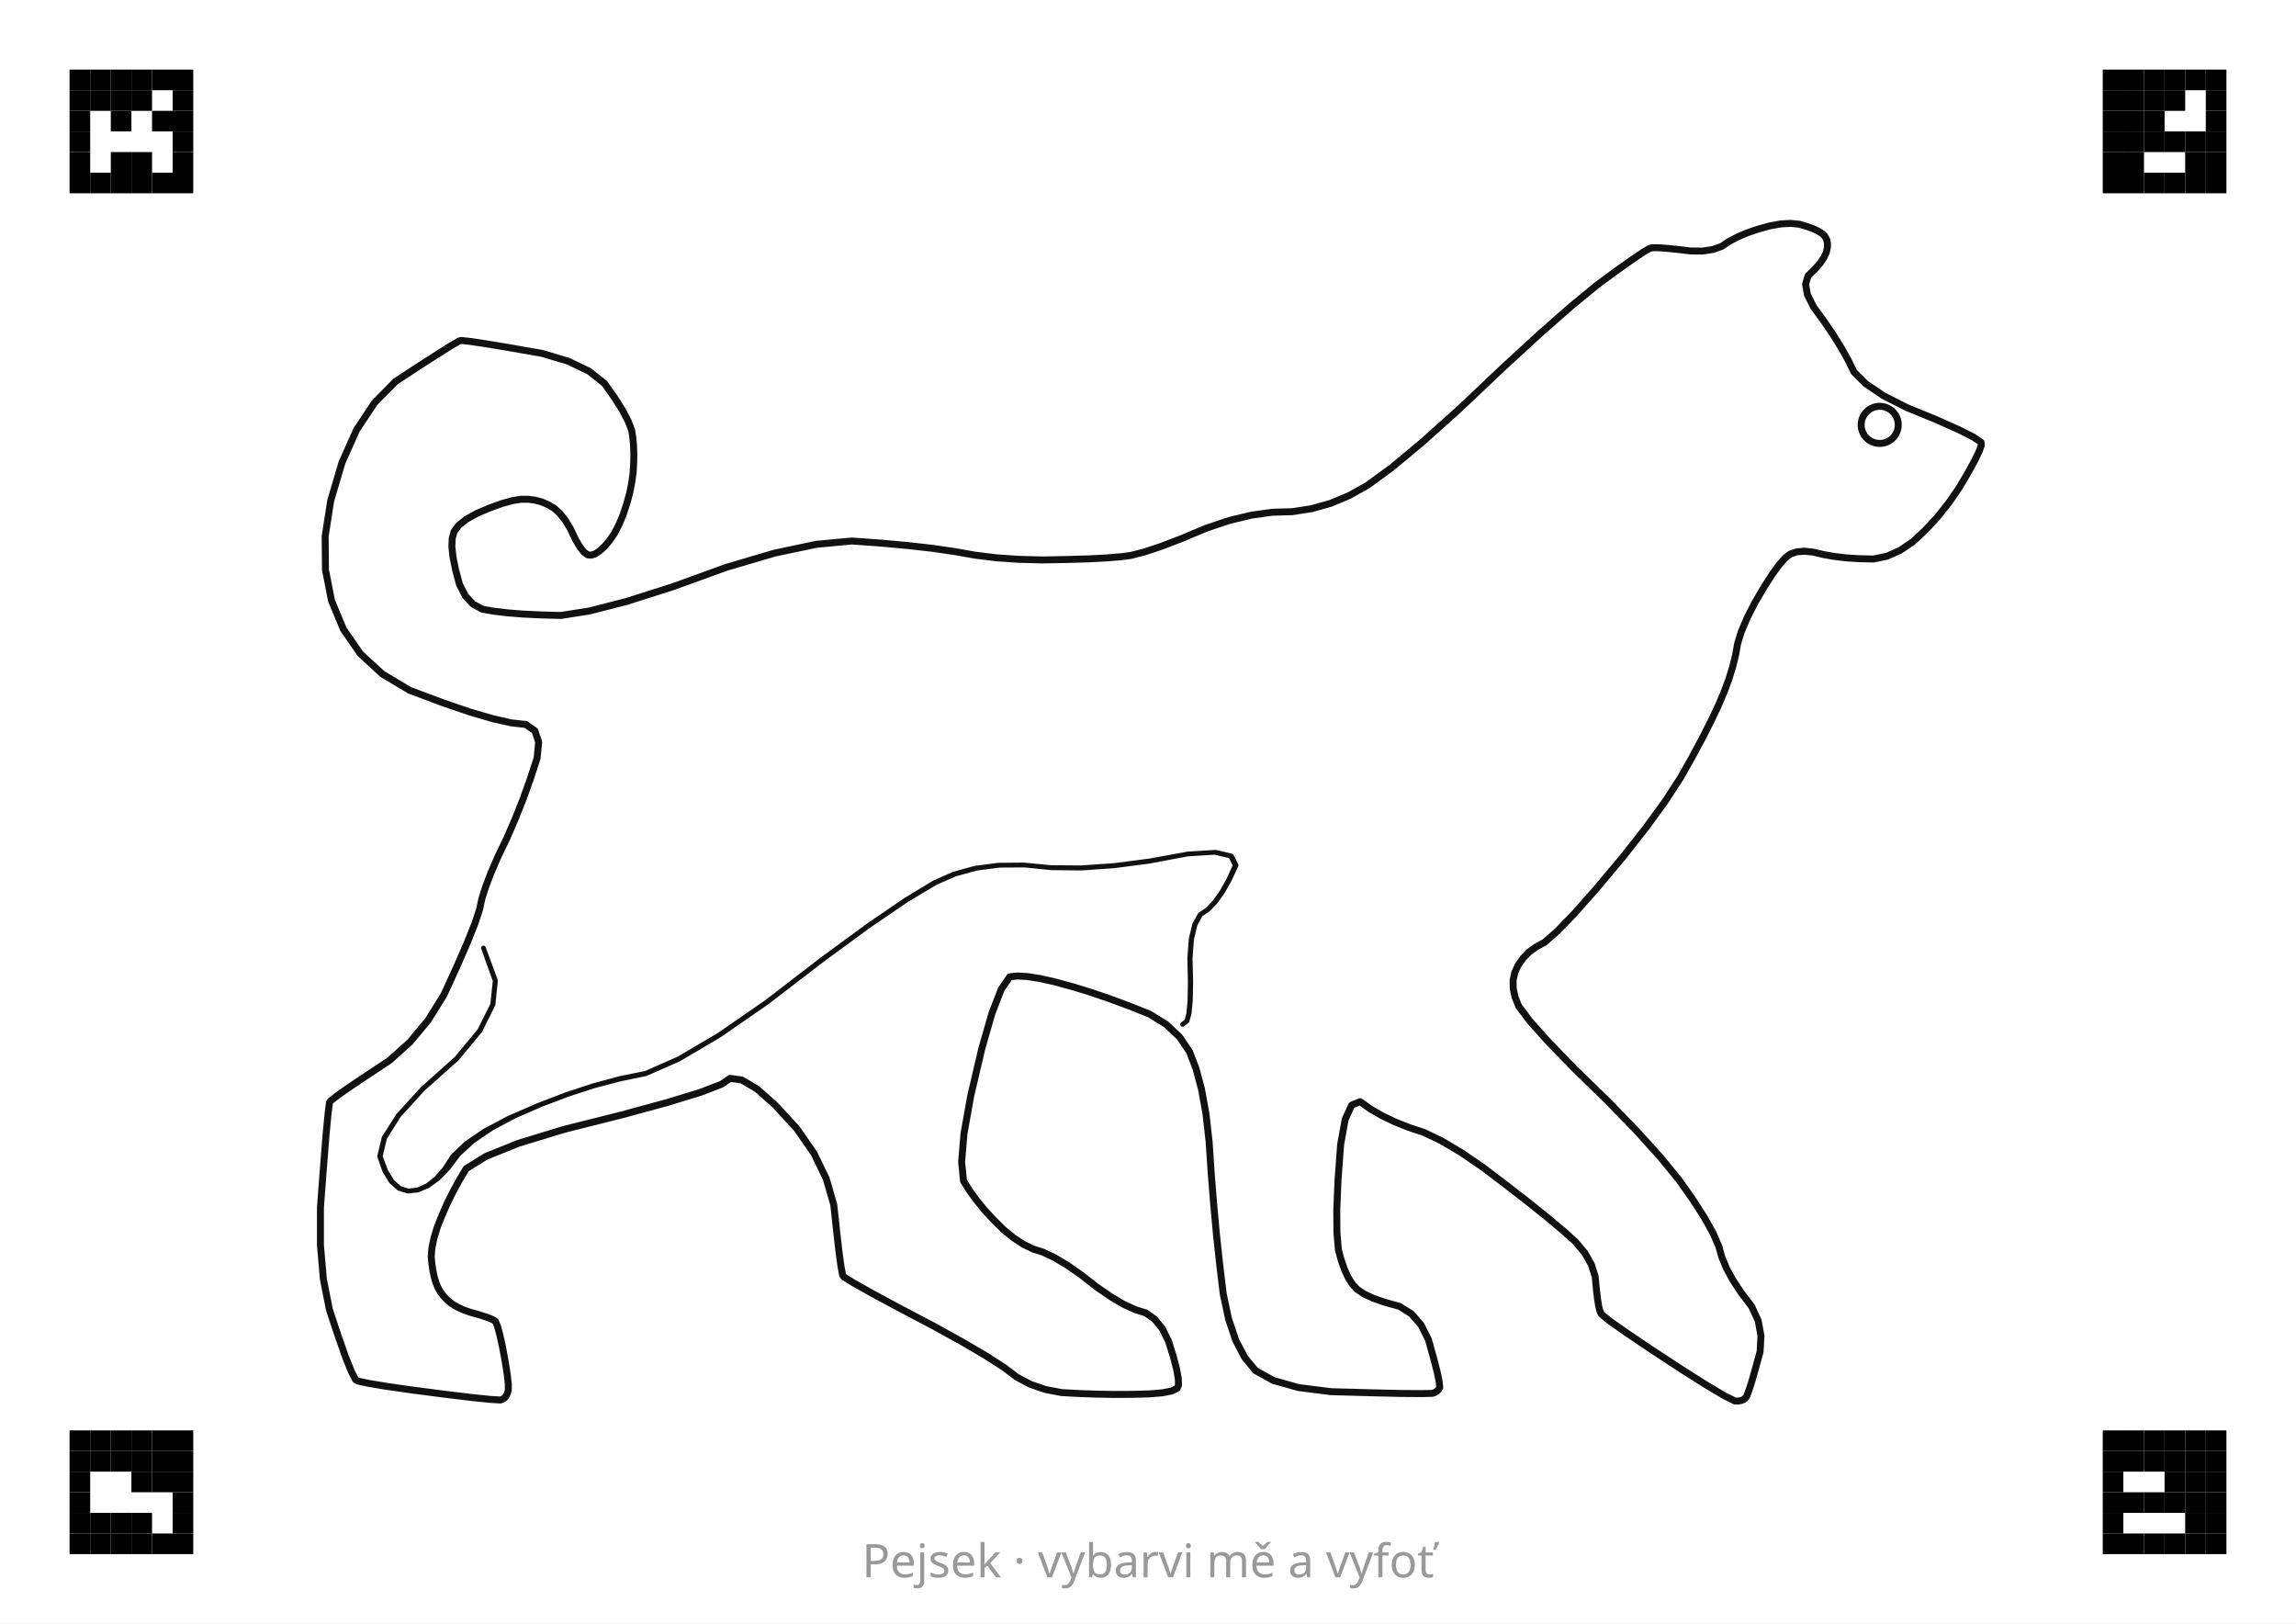
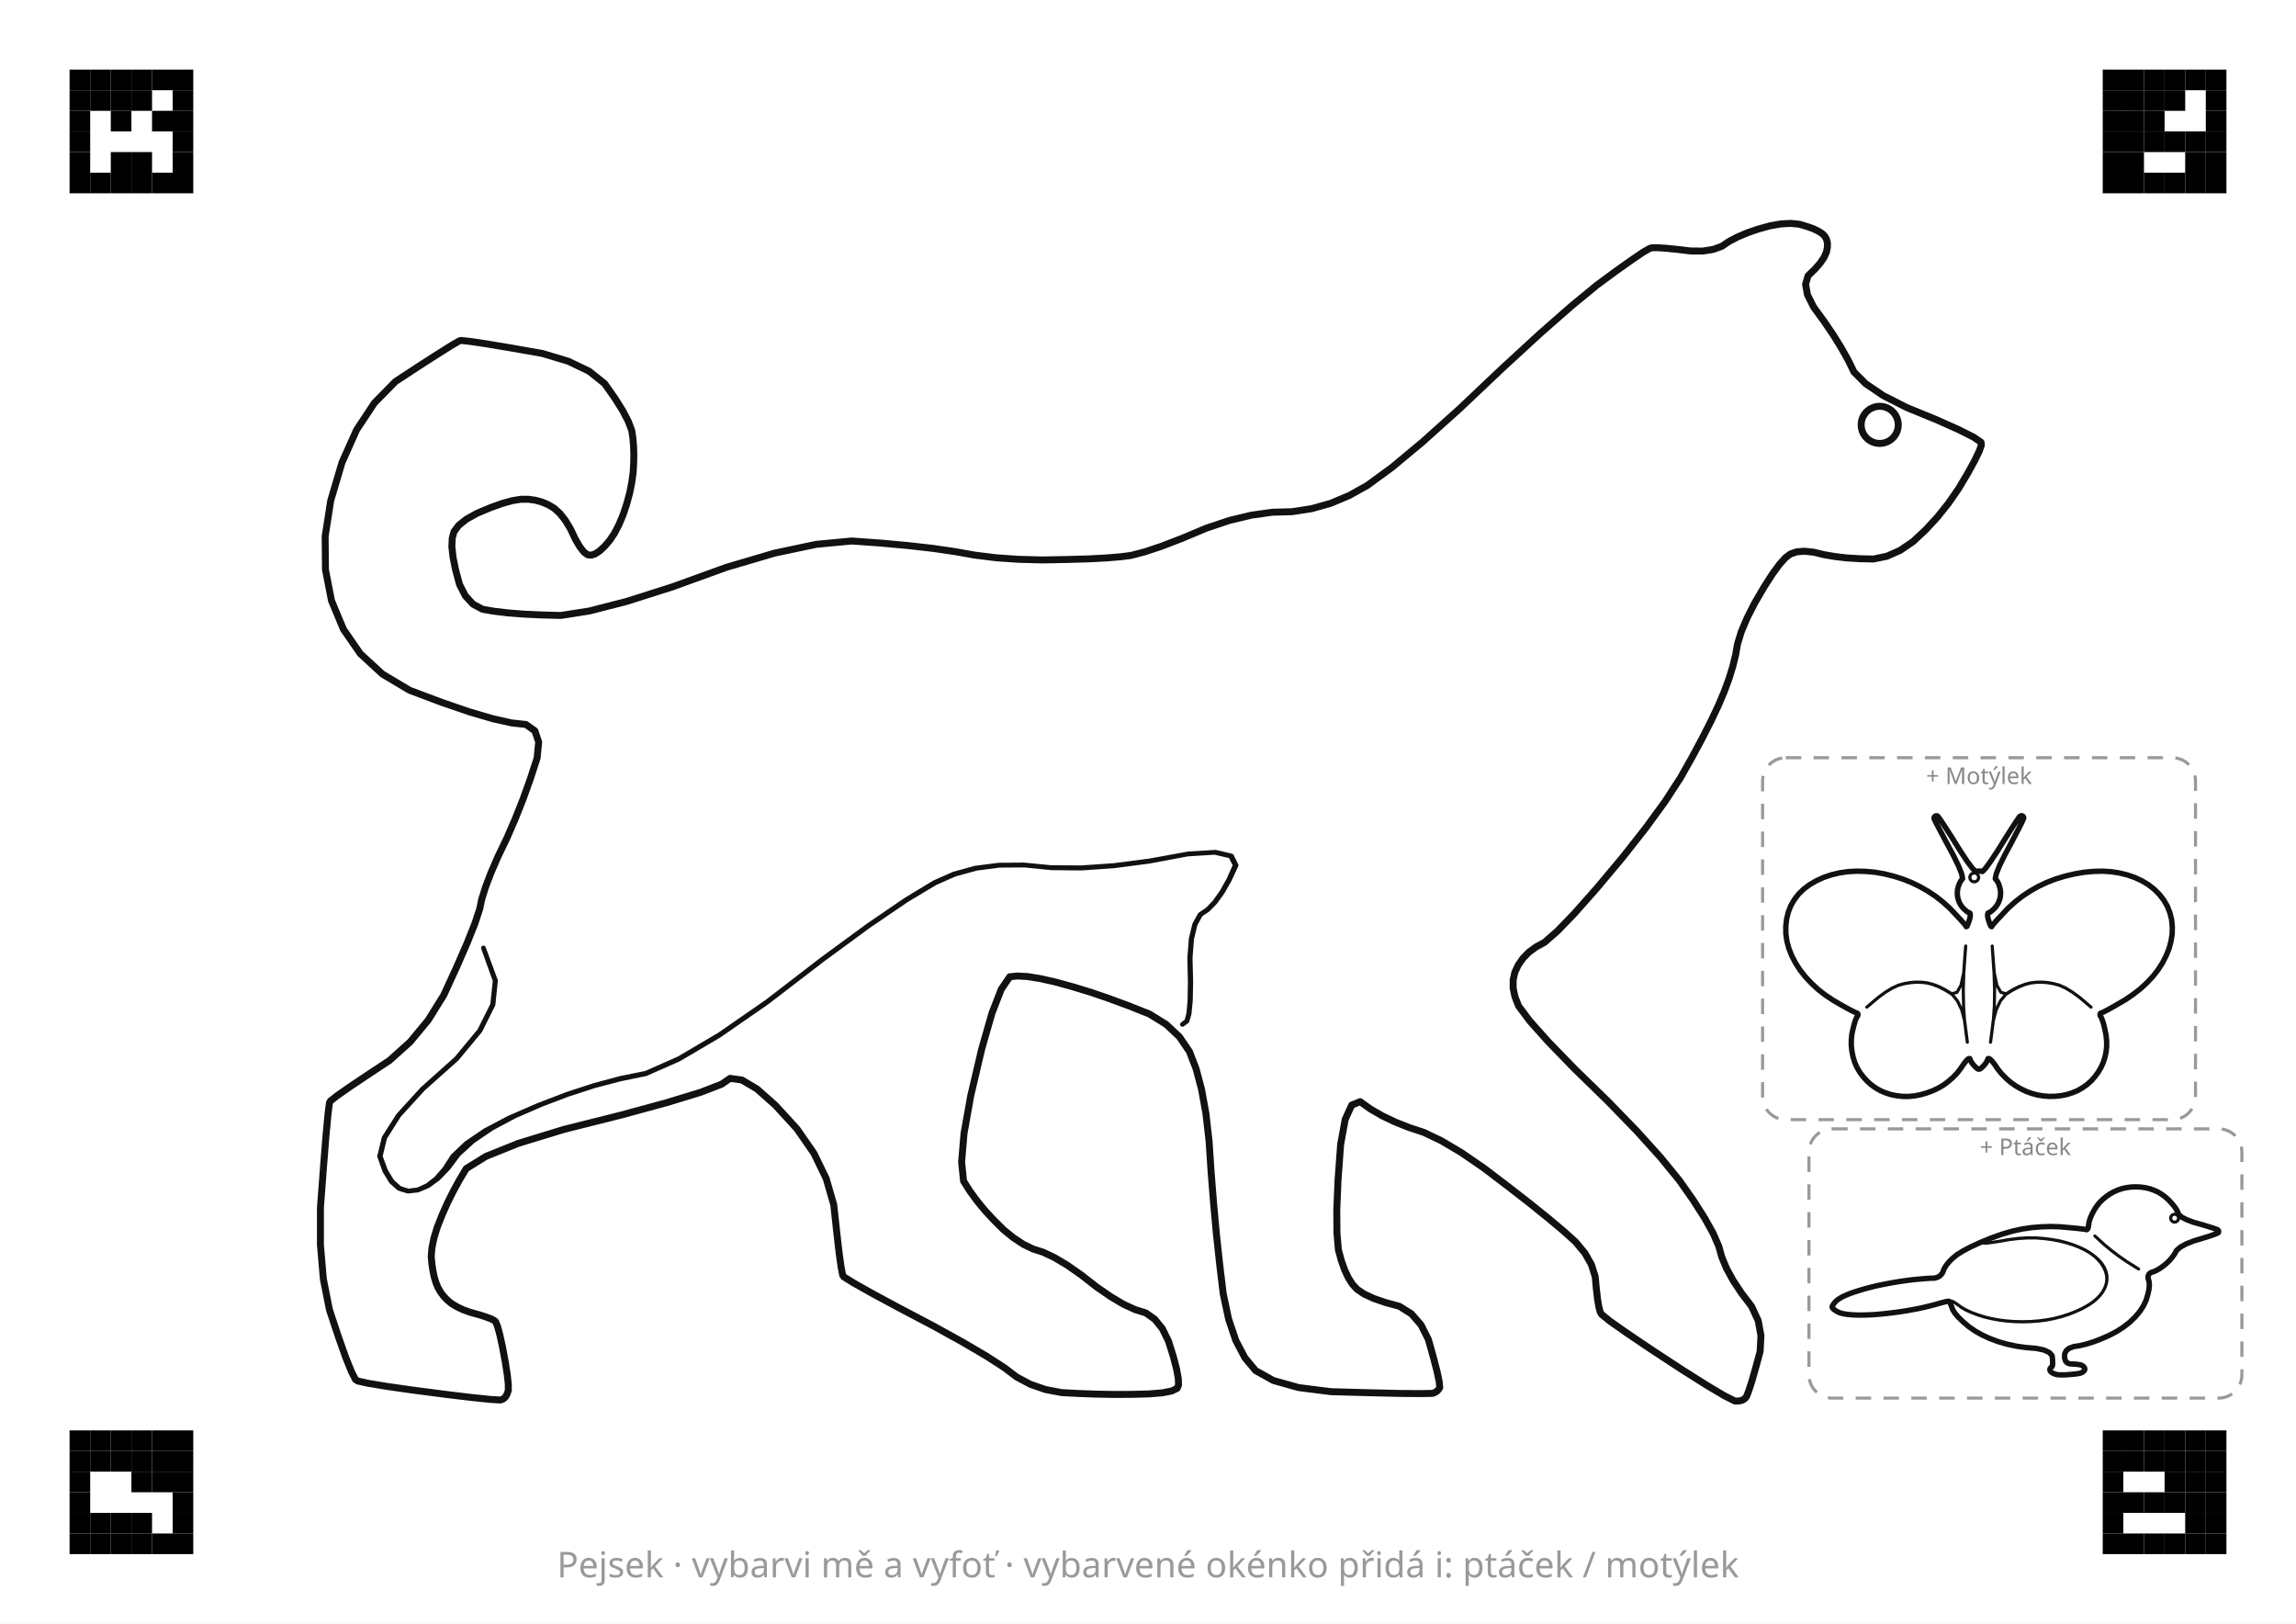
<svg xmlns="http://www.w3.org/2000/svg" width="297.0mm" height="210.0mm" viewBox="0 0 297.0 210.0">
  <rect width="100%" height="100%" fill="#fff" />
  <polygon points="153.71,110.43 148.71,111.34 144.09,111.94 139.83,112.23 135.94,112.20 132.42,111.86 129.15,111.89 126.14,112.28 123.37,113.04 120.85,114.16 117.18,116.38 112.35,119.68 106.36,124.07 99.22,129.56 93.04,133.84 87.81,136.92 83.55,138.80 80.25,139.47 76.82,140.39 73.28,141.55 69.61,142.96 65.83,144.60 62.72,146.24 60.31,147.88 58.57,149.53 57.52,151.17 56.41,152.44 55.26,153.34 54.06,153.88 52.81,154.04 51.70,153.68 50.73,152.82 49.89,151.44 49.19,149.55 49.77,147.15 51.60,144.25 54.71,140.84 59.09,136.93 62.11,133.29 63.78,129.93 64.10,126.83 63.06,124.01 62.54,122.60 62.53,122.60 63.03,124.01 64.05,126.83 63.72,129.93 62.04,133.29 59.02,136.93 54.64,140.84 51.53,144.25 49.68,147.15 49.10,149.55 49.77,151.44 50.61,152.82 51.60,153.70 52.75,154.06 54.05,153.92 55.36,153.37 56.67,152.42 57.99,151.05 59.31,149.29 61.18,147.58 63.59,145.94 66.54,144.36 70.04,142.84 73.49,141.53 76.89,140.43 80.25,139.55 83.55,138.87 87.81,136.99 93.04,133.91 99.22,129.63 106.36,124.15 112.36,119.75 117.22,116.44 120.93,114.21 123.50,113.07 126.30,112.30 129.31,111.91 132.55,111.89 136.02,112.24 139.86,112.28 144.07,111.99 148.66,111.39 153.62,110.46 157.13,110.24 159.19,110.72 159.78,111.91 158.93,113.80 158.04,115.38 157.13,116.66 156.20,117.63 155.23,118.29 154.53,119.56 154.08,121.43 153.89,123.91 153.96,127.00 153.92,129.39 153.77,131.08 153.51,132.06 153.13,132.35 152.95,132.49 152.96,132.49 153.16,132.35 153.55,132.06 153.83,131.08 153.99,129.39 154.04,127.00 153.96,123.91 154.15,121.43 154.60,119.56 155.30,118.29 156.27,117.63 157.21,116.66 158.13,115.38 159.03,113.80 159.90,111.91 159.31,110.71 157.24,110.22" fill="none" stroke="#111" stroke-width="0.6" stroke-linejoin="round" />
  <polygon points="250.48,54.28 246.65,52.71 243.60,51.16 241.33,49.62 239.82,48.11 239.09,46.61 238.20,45.02 237.16,43.34 235.96,41.57 234.60,39.71 233.80,38.11 233.56,36.76 233.88,35.67 234.75,34.83 235.44,34.04 235.94,33.31 236.25,32.63 236.38,32.01 236.39,31.46 236.28,30.97 236.06,30.56 235.72,30.22 235.22,29.90 234.56,29.58 233.74,29.29 232.75,29.00 231.63,28.89 230.36,28.96 228.95,29.21 227.40,29.64 226.00,30.12 224.76,30.65 223.67,31.22 222.74,31.85 221.61,32.26 220.26,32.47 218.70,32.46 216.93,32.25 215.52,32.11 214.47,32.04 213.77,32.04 213.43,32.11 212.54,32.62 211.11,33.59 209.12,35.00 206.59,36.86 203.29,39.57 199.22,43.14 194.40,47.57 188.81,52.86 184.03,57.15 180.06,60.45 176.89,62.77 174.53,64.09 172.12,65.10 169.66,65.79 167.14,66.18 164.57,66.25 161.87,66.63 159.03,67.31 156.05,68.31 152.95,69.61 150.28,70.64 148.06,71.38 146.28,71.84 144.94,72.01 143.13,72.16 140.84,72.28 138.08,72.36 134.85,72.42 131.78,72.34 128.87,72.14 126.12,71.80 123.53,71.34 120.64,70.92 117.45,70.56 113.97,70.24 110.18,69.97 105.59,70.40 100.19,71.54 93.98,73.37 86.96,75.91 81.05,77.79 76.25,79.02 72.55,79.60 69.96,79.53 67.65,79.42 65.63,79.26 63.88,79.05 62.42,78.80 61.19,78.14 60.20,77.07 59.44,75.59 58.93,73.69 58.60,72.06 58.45,70.70 58.50,69.60 58.73,68.76 59.34,67.94 60.32,67.16 61.68,66.40 63.41,65.67 64.94,65.12 66.27,64.75 67.40,64.57 68.33,64.57 69.22,64.69 70.08,64.92 70.90,65.27 71.68,65.73 72.43,66.41 73.13,67.30 73.80,68.41 74.42,69.73 75.01,70.73 75.54,71.41 76.03,71.76 76.48,71.80 76.98,71.64 77.55,71.27 78.17,70.70 78.84,69.93 79.47,69.00 80.05,67.89 80.59,66.61 81.07,65.17 81.45,63.77 81.72,62.42 81.90,61.12 81.97,59.87 81.99,58.70 81.95,57.61 81.86,56.61 81.72,55.68 81.28,54.51 80.55,53.11 79.52,51.47 78.20,49.60 76.20,48.01 73.51,46.72 70.14,45.71 66.09,45.00 62.98,44.48 60.83,44.16 59.63,44.03 59.38,44.11 58.41,44.67 56.71,45.74 54.29,47.29 51.15,49.35 48.43,52.12 46.12,55.61 44.24,59.82 42.78,64.75 42.06,69.37 42.10,73.68 42.88,77.68 44.42,81.38 46.61,84.55 49.47,87.18 52.99,89.28 57.17,90.85 60.76,92.08 63.77,92.96 66.19,93.50 68.03,93.70 69.19,94.52 69.68,95.97 69.48,98.04 68.60,100.74 67.66,103.36 66.65,105.90 65.58,108.37 64.43,110.76 63.51,112.88 62.81,114.72 62.32,116.28 62.05,117.57 61.43,119.45 60.44,121.93 59.10,125.01 57.41,128.69 55.39,131.94 53.05,134.76 50.39,137.15 47.41,139.12 45.14,140.64 43.59,141.73 42.75,142.39 42.62,142.60 42.43,144.09 42.17,146.84 41.85,150.88 41.45,156.18 41.45,161.03 41.83,165.43 42.61,169.38 43.77,172.88 44.72,175.56 45.46,177.40 45.99,178.43 46.31,178.62 47.65,178.91 49.99,179.30 53.35,179.78 57.73,180.35 61.08,180.75 63.41,180.99 64.72,181.07 65.01,180.98 65.25,180.81 65.46,180.56 65.62,180.23 65.75,179.82 65.75,179.01 65.62,177.81 65.37,176.20 65.00,174.20 64.66,172.66 64.37,171.57 64.11,170.94 63.90,170.76 63.47,170.55 62.81,170.31 61.94,170.03 60.85,169.73 59.90,169.39 59.08,169.00 58.39,168.58 57.84,168.12 57.36,167.61 56.96,167.07 56.63,166.48 56.38,165.86 56.17,165.15 56.00,164.35 55.87,163.47 55.78,162.51 55.87,161.40 56.13,160.14 56.56,158.73 57.17,157.18 57.85,155.64 58.60,154.13 59.42,152.63 60.31,151.14 62.86,149.56 67.06,147.87 72.92,146.08 80.44,144.19 86.35,142.58 90.66,141.26 93.35,140.22 94.44,139.47 95.96,139.68 97.91,140.83 100.28,142.93 103.08,145.98 105.28,149.15 106.87,152.42 107.85,155.81 108.23,159.31 108.54,162.00 108.80,163.86 109.00,164.91 109.15,165.14 110.39,165.91 112.73,167.23 116.16,169.08 120.70,171.47 124.50,173.57 127.57,175.37 129.91,176.88 131.52,178.10 133.29,179.04 135.23,179.71 137.33,180.11 139.60,180.23 141.86,180.31 144.12,180.35 146.38,180.34 148.62,180.28 150.36,180.14 151.57,179.90 152.27,179.56 152.45,179.13 152.42,178.31 152.20,177.08 151.78,175.46 151.15,173.45 150.35,171.83 149.37,170.62 148.21,169.80 146.87,169.39 145.36,168.70 143.69,167.71 141.86,166.45 139.86,164.89 138.04,163.62 136.39,162.64 134.93,161.95 133.64,161.54 132.36,160.92 131.09,160.08 129.81,159.04 128.55,157.79 127.39,156.54 126.36,155.28 125.44,154.02 124.64,152.75 124.39,150.28 124.70,146.60 125.57,141.72 127.00,135.63 128.32,131.03 129.52,127.94 130.62,126.33 131.60,126.23 132.91,126.30 134.54,126.56 136.50,127.00 138.79,127.63 141.15,128.35 143.59,129.19 146.10,130.12 148.69,131.15 150.84,132.48 152.57,134.10 153.86,136.00 154.71,138.20 155.42,140.86 155.99,144.00 156.40,147.60 156.67,151.67 156.99,155.68 157.35,159.62 157.77,163.51 158.23,167.33 158.93,170.62 159.86,173.37 161.02,175.58 162.41,177.26 164.73,178.55 167.98,179.46 172.16,179.99 177.27,180.13 181.16,180.22 183.84,180.24 185.30,180.21 185.55,180.12 185.77,180.00 185.96,179.85 186.11,179.67 186.24,179.45 186.17,178.70 185.90,177.42 185.43,175.60 184.77,173.24 183.82,171.35 182.57,169.92 181.02,168.95 179.19,168.45 177.66,167.92 176.44,167.35 175.54,166.74 174.95,166.10 174.42,165.27 173.94,164.25 173.51,163.04 173.13,161.65 172.94,159.45 172.92,156.44 173.08,152.63 173.42,148.00 174.01,144.77 174.85,142.93 175.94,142.48 177.27,143.43 178.77,144.30 180.42,145.09 182.23,145.81 184.19,146.46 186.47,147.55 189.05,149.08 191.93,151.06 195.13,153.49 197.92,155.66 200.29,157.57 202.26,159.22 203.81,160.62 205.01,162.06 205.86,163.56 206.35,165.12 206.50,166.72 206.65,168.01 206.81,168.99 206.98,169.64 207.16,169.98 208.31,170.91 210.45,172.41 213.56,174.51 217.65,177.19 220.82,179.19 223.08,180.53 224.42,181.20 224.85,181.20 225.22,181.14 225.52,181.02 225.76,180.83 225.94,180.58 226.22,179.85 226.61,178.65 227.09,176.96 227.68,174.80 227.79,172.75 227.43,170.80 226.58,168.96 225.26,167.23 224.18,165.59 223.33,164.04 222.72,162.57 222.34,161.20 221.61,159.52 220.51,157.54 219.05,155.25 217.23,152.66 214.78,149.66 211.70,146.25 207.99,142.43 203.65,138.20 200.28,134.73 197.88,132.04 196.44,130.11 195.98,128.95 195.74,127.84 195.73,126.77 195.95,125.76 196.40,124.80 197.01,123.93 197.77,123.15 198.70,122.47 199.79,121.88 201.46,120.42 203.71,118.09 206.54,114.89 209.95,110.82 212.89,107.08 215.37,103.68 217.37,100.61 218.91,97.88 220.24,95.40 221.37,93.17 222.31,91.18 223.04,89.45 223.65,87.80 224.14,86.21 224.51,84.71 224.76,83.28 225.25,81.69 225.99,79.94 226.96,78.03 228.17,75.96 229.24,74.29 230.17,73.01 230.96,72.13 231.60,71.65 232.42,71.37 233.41,71.29 234.57,71.41 235.91,71.73 237.36,71.98 238.91,72.16 240.57,72.26 242.34,72.30 244.08,71.94 245.78,71.19 247.46,70.05 249.10,68.52 250.63,66.86 252.05,65.08 253.36,63.19 254.56,61.17 255.44,59.56 256.02,58.36 256.30,57.58 256.26,57.20 255.28,56.53 253.35,55.56" fill="none" stroke="#111" stroke-width="0.9" stroke-linejoin="round" />
  <circle cx="243.15" cy="54.95" r="2.40" fill="none" stroke="#111" stroke-width="0.9" />
+   <rect x="234.00" y="146.00" width="56.00" height="34.82" rx="3" fill="none" stroke="#999" stroke-width="0.4" stroke-dasharray="2 1.6" />
+   <text x="262.00" y="149.40" font-family="Verdana,sans-serif" font-size="3" fill="#888" text-anchor="middle">+ Ptáček</text>
+   <polygon points="272.43,164.46 272.21,163.94 271.90,163.44 271.49,162.96 270.98,162.50 270.38,162.06 269.71,161.66 268.97,161.31 268.16,160.99 267.28,160.71 266.37,160.48 265.41,160.31 264.41,160.18 263.37,160.10 262.28,160.09 261.13,160.16 259.93,160.31 258.67,160.53 257.70,160.68 257.04,160.76 256.66,160.77 256.59,160.71 256.55,160.68 256.55,160.68 256.59,160.71 256.66,160.78 257.04,160.77 257.70,160.69 258.67,160.54 259.93,160.32 261.13,160.18 262.28,160.11 263.37,160.11 264.41,160.19 265.41,160.32 266.37,160.50 267.28,160.73 268.16,161.00 268.96,161.31 269.68,161.66 270.32,162.03 270.89,162.44 271.37,162.89 271.78,163.37 272.11,163.88 272.36,164.43 272.50,164.98 272.53,165.51 272.45,166.05 272.26,166.57 271.99,167.08 271.63,167.56 271.18,168.01 270.65,168.45 270.02,168.86 269.30,169.25 268.48,169.63 267.57,169.98 266.63,170.28 265.66,170.53 264.67,170.71 263.66,170.84 262.63,170.92 261.60,170.94 260.57,170.92 259.53,170.84 258.52,170.71 257.56,170.53 256.64,170.30 255.76,170.02 254.98,169.73 254.30,169.41 253.72,169.08 253.24,168.73 252.86,168.47 252.58,168.32 252.40,168.27 252.33,168.31 252.29,168.34 252.29,168.34 252.33,168.32 252.40,168.28 252.58,168.33 252.86,168.49 253.24,168.74 253.72,169.10 254.30,169.43 254.98,169.74 255.76,170.04 256.64,170.32 257.56,170.54 258.52,170.72 259.53,170.85 260.57,170.93 261.60,170.96 262.63,170.93 263.66,170.86 264.67,170.73 265.66,170.54 266.63,170.30 267.57,170.00 268.48,169.64 269.30,169.27 270.03,168.87 270.66,168.45 271.19,168.02 271.64,167.56 272.00,167.08 272.28,166.57 272.47,166.04 272.55,165.51 272.54,164.98" fill="none" stroke="#111" stroke-width="0.4" stroke-linejoin="round" />
+   <polygon points="271.40,160.24 272.25,161.02 273.15,161.76 274.09,162.47 275.08,163.15 276.12,163.81 276.64,164.13 276.64,164.13 276.12,163.80 275.08,163.15 274.09,162.46 273.15,161.75 272.25,161.01 271.40,160.24 270.98,159.85 270.98,159.85" fill="none" stroke="#111" stroke-width="0.4" stroke-linejoin="round" />
+   <polygon points="286.93,159.11 286.85,159.04 286.49,158.90 285.86,158.70 284.95,158.42 283.77,158.09 282.86,157.75 282.20,157.41 281.82,157.07 281.69,156.74 281.50,156.38 281.23,155.99 280.89,155.59 280.49,155.16 280.06,154.78 279.60,154.45 279.12,154.16 278.61,153.93 278.07,153.74 277.50,153.61 276.91,153.53 276.28,153.50 275.68,153.52 275.09,153.60 274.53,153.72 273.98,153.90 273.46,154.13 272.96,154.40 272.48,154.73 272.02,155.11 271.61,155.51 271.25,155.96 270.93,156.43 270.66,156.94 270.44,157.41 270.29,157.84 270.20,158.23 270.16,158.57 270.10,158.83 270.02,158.98 269.91,159.04 269.78,159.00 269.37,158.95 268.69,158.87 267.74,158.78 266.51,158.67 265.28,158.63 264.05,158.67 262.82,158.77 261.58,158.95 260.30,159.23 258.97,159.62 257.59,160.11 256.15,160.70 254.93,161.26 253.93,161.79 253.14,162.28 252.57,162.75 252.10,163.22 251.73,163.68 251.46,164.14 251.29,164.60 251.02,164.95 250.67,165.18 250.22,165.31 249.67,165.32 249.06,165.36 248.37,165.42 247.61,165.49 246.77,165.59 245.94,165.71 245.11,165.84 244.28,165.99 243.45,166.15 242.65,166.32 241.89,166.51 241.16,166.70 240.47,166.91 239.84,167.11 239.27,167.31 238.77,167.52 238.33,167.72 237.97,167.93 237.67,168.13 237.44,168.34 237.27,168.54 237.15,168.71 237.06,168.85 237.01,168.94 237.00,169.00 237.00,169.06 237.02,169.13 237.06,169.19 237.11,169.25 237.20,169.34 237.34,169.43 237.52,169.55 237.74,169.68 238.02,169.80 238.36,169.89 238.76,169.97 239.22,170.02 239.75,170.06 240.34,170.08 241.00,170.08 241.72,170.06 242.49,170.02 243.31,169.95 244.17,169.86 245.07,169.75 245.94,169.63 246.76,169.50 247.53,169.36 248.26,169.22 248.98,169.06 249.68,168.89 250.36,168.71 251.02,168.52 251.53,168.39 251.89,168.31 252.10,168.30 252.16,168.35 252.24,168.49 252.34,168.71 252.46,169.02 252.61,169.42 252.91,169.88 253.35,170.39 253.93,170.95 254.66,171.57 255.48,172.14 256.39,172.65 257.38,173.11 258.45,173.51 259.59,173.84 260.79,174.10 262.05,174.28 263.38,174.39 264.39,174.60 265.08,174.92 265.45,175.33 265.51,175.85 265.52,176.26 265.51,176.56 265.45,176.74 265.35,176.81 265.28,176.89 265.22,176.96 265.18,177.03 265.16,177.11 265.17,177.19 265.19,177.27 265.23,177.35 265.30,177.43 265.40,177.51 265.55,177.60 265.74,177.68 265.97,177.76 266.30,177.81 266.73,177.82 267.26,177.81 267.89,177.76 268.40,177.71 268.79,177.66 269.06,177.61 269.22,177.55 269.35,177.49 269.45,177.42 269.53,177.35 269.60,177.28 269.64,177.20 269.67,177.13 269.68,177.06 269.67,176.99 269.65,176.92 269.61,176.86 269.56,176.79 269.50,176.72 269.41,176.66 269.32,176.60 269.21,176.55 269.08,176.51 268.86,176.48 268.57,176.44 268.19,176.42 267.73,176.39 267.38,176.25 267.16,175.98 267.06,175.60 267.08,175.09 267.28,174.68 267.67,174.37 268.25,174.16 269.01,174.04 269.85,173.84 270.77,173.56 271.76,173.18 272.82,172.72 273.80,172.21 274.68,171.64 275.48,171.02 276.19,170.34 276.78,169.64 277.25,168.92 277.60,168.19 277.83,167.43 277.98,166.77 278.03,166.20 277.99,165.73 277.87,165.34 277.87,165.03 277.99,164.77 278.24,164.58 278.62,164.46 279.01,164.28 279.41,164.04 279.83,163.74 280.26,163.39 280.65,163.01 280.99,162.61 281.29,162.18 281.55,161.72 282.05,161.29 282.79,160.88 283.78,160.49 285.02,160.12 285.96,159.82 286.60,159.59 286.94,159.44 286.99,159.35 287.00,159.27 286.98,159.19" fill="none" stroke="#111" stroke-width="0.7" stroke-linejoin="round" />
+   <circle cx="281.30" cy="157.55" r="0.51" fill="none" stroke="#111" stroke-width="0.4" />
+   <rect x="228.00" y="98.00" width="56.00" height="46.81" rx="3" fill="none" stroke="#999" stroke-width="0.4" stroke-dasharray="2 1.6" />
+   <text x="256.00" y="101.40" font-family="Verdana,sans-serif" font-size="3" fill="#888" text-anchor="middle">+ Motýlek</text>
+   <polygon points="257.78,123.52 257.94,125.85 258.01,128.05 257.98,130.12 257.84,132.06 257.61,133.88 257.49,134.79 257.48,134.80 257.60,133.91 257.82,132.12 258.21,130.64 258.75,129.47 259.46,128.61 260.32,128.07 261.15,127.64 261.95,127.33 262.71,127.13 263.44,127.05 264.17,127.04 264.91,127.10 265.64,127.23 266.38,127.43 267.18,127.79 268.05,128.31 268.99,128.99 269.99,129.84 270.49,130.26 270.49,130.26 269.99,129.83 268.99,128.98 268.05,128.30 267.18,127.77 266.38,127.41 265.64,127.21 264.91,127.08 264.17,127.02 263.44,127.03 262.71,127.11 261.96,127.30 261.17,127.60 260.35,128.01 259.50,128.53 258.82,128.34 258.31,127.44 257.97,125.83 257.79,123.51 257.70,122.35 257.70,122.35" fill="none" stroke="#111" stroke-width="0.4" stroke-linejoin="round" />
+   <polygon points="254.18,123.51 254.01,125.83 253.66,127.44 253.15,128.34 252.47,128.53 251.62,128.01 250.81,127.60 250.02,127.30 249.26,127.11 248.53,127.03 247.80,127.02 247.07,127.08 246.33,127.21 245.59,127.41 244.79,127.77 243.92,128.30 242.99,128.98 241.98,129.83 241.48,130.26 241.48,130.26 241.98,129.84 242.99,128.99 243.92,128.31 244.79,127.79 245.59,127.43 246.33,127.23 247.07,127.10 247.80,127.04 248.53,127.05 249.26,127.13 250.02,127.33 250.82,127.64 251.65,128.07 252.52,128.61 253.22,129.47 253.77,130.64 254.15,132.12 254.38,133.91 254.49,134.80 254.48,134.79 254.36,133.88 254.13,132.06 254.00,130.12 253.96,128.05 254.03,125.85 254.19,123.52 254.28,122.35 254.27,122.35" fill="none" stroke="#111" stroke-width="0.4" stroke-linejoin="round" />
+   <polygon points="231.11,118.86 231.00,119.82 231.01,120.78 231.15,121.74 231.41,122.70 231.79,123.65 232.28,124.58 232.86,125.48 233.54,126.34 234.33,127.18 235.18,127.97 236.11,128.69 237.11,129.36 238.18,129.98 239.02,130.45 239.65,130.78 240.05,130.97 240.22,131.02 240.32,131.11 240.34,131.24 240.28,131.42 240.14,131.64 240.00,131.98 239.86,132.44 239.71,133.03 239.55,133.73 239.48,134.45 239.47,135.18 239.55,135.92 239.70,136.68 239.92,137.40 240.22,138.08 240.60,138.72 241.06,139.32 241.56,139.86 242.09,140.33 242.66,140.73 243.28,141.08 243.93,141.35 244.61,141.57 245.32,141.71 246.07,141.80 246.84,141.81 247.62,141.74 248.41,141.59 249.22,141.36 249.99,141.08 250.70,140.74 251.38,140.35 252.00,139.89 252.58,139.39 253.12,138.84 253.60,138.23 254.04,137.58 254.39,137.14 254.65,136.92 254.81,136.91 254.89,137.12 254.99,137.33 255.12,137.53 255.28,137.73 255.46,137.92 255.62,138.07 255.74,138.18 255.83,138.24 255.89,138.26 255.95,138.28 256.01,138.28 256.07,138.26 256.14,138.24 256.23,138.18 256.36,138.07 256.51,137.92 256.69,137.73 256.85,137.53 256.98,137.33 257.08,137.12 257.16,136.91 257.33,136.92 257.61,137.16 257.98,137.61 258.45,138.30 258.96,138.92 259.51,139.48 260.10,139.99 260.74,140.44 261.40,140.82 262.08,141.15 262.79,141.41 263.53,141.61 264.28,141.74 265.04,141.80 265.81,141.79 266.60,141.71 267.35,141.56 268.05,141.34 268.73,141.06 269.36,140.70 269.95,140.29 270.49,139.81 270.98,139.26 271.42,138.66 271.79,138.03 272.08,137.38 272.30,136.70 272.44,136.00 272.51,135.29 272.50,134.57 272.42,133.84 272.27,133.09 272.12,132.48 271.97,131.99 271.83,131.64 271.70,131.42 271.64,131.24 271.66,131.11 271.75,131.02 271.93,130.97 272.33,130.77 272.97,130.43 273.84,129.93 274.94,129.29 275.95,128.60 276.89,127.87 277.73,127.09 278.50,126.27 279.16,125.42 279.73,124.53 280.20,123.62 280.58,122.68 280.83,121.74 280.98,120.81 281.00,119.87 280.91,118.94 280.69,118.06 280.36,117.22 279.91,116.43 279.34,115.69 278.67,115.02 277.92,114.43 277.07,113.92 276.14,113.49 275.15,113.15 274.13,112.90 273.06,112.74 271.95,112.67 270.80,112.70 269.61,112.81 268.38,113.02 267.11,113.32 265.89,113.69 264.73,114.14 263.62,114.67 262.57,115.27 261.58,115.93 260.65,116.66 259.78,117.44 258.98,118.29 258.36,118.95 257.93,119.44 257.68,119.73 257.63,119.85 257.55,119.82 257.45,119.64 257.33,119.32 257.18,118.85 257.11,118.49 257.11,118.23 257.17,118.08 257.31,118.03 257.47,117.94 257.65,117.80 257.86,117.61 258.10,117.37 258.30,117.11 258.47,116.82 258.61,116.49 258.72,116.14 258.77,115.78 258.79,115.42 258.75,115.06 258.66,114.69 258.56,114.37 258.43,114.09 258.27,113.85 258.10,113.65 258.22,113.04 258.62,112.02 259.33,110.58 260.32,108.72 261.06,107.31 261.55,106.34 261.78,105.81 261.77,105.72 261.74,105.64 261.69,105.58 261.64,105.54 261.57,105.51 261.50,105.50 261.42,105.51 261.34,105.55 261.25,105.60 260.91,106.09 260.31,107.00 259.46,108.34 258.35,110.12 257.47,111.44 256.84,112.31 256.44,112.72 256.28,112.68 256.12,112.66 255.94,112.66 255.76,112.68 255.57,112.72 255.14,112.30 254.48,111.42 253.59,110.08 252.47,108.28 251.60,106.93 250.99,106.01 250.64,105.54 250.54,105.52 250.46,105.51 250.38,105.53 250.31,105.56 250.25,105.62 250.21,105.68 250.19,105.75 250.18,105.83 250.20,105.92 250.45,106.44 250.95,107.39 251.69,108.79 252.67,110.61 253.36,112.03 253.76,113.05 253.87,113.65 253.70,113.85 253.55,114.09 253.42,114.37 253.31,114.69 253.22,115.06 253.19,115.42 253.20,115.78 253.26,116.14 253.36,116.49 253.50,116.82 253.67,117.11 253.87,117.37 254.11,117.61 254.32,117.80 254.50,117.94 254.67,118.03 254.80,118.08 254.87,118.23 254.86,118.49 254.79,118.85 254.64,119.32 254.52,119.64 254.42,119.82 254.34,119.85 254.29,119.73 254.05,119.44 253.61,118.95 253.00,118.29 252.19,117.44 251.32,116.66 250.39,115.93 249.40,115.27 248.35,114.67 247.26,114.14 246.12,113.69 244.95,113.32 243.74,113.02 242.54,112.81 241.36,112.70 240.20,112.67 239.06,112.73 237.96,112.89 236.91,113.14 235.90,113.48 234.94,113.92 234.08,114.42 233.32,114.99 232.66,115.63 232.11,116.35 231.66,117.12 231.33,117.96" fill="none" stroke="#111" stroke-width="0.7" stroke-linejoin="round" />
+   <circle cx="255.38" cy="113.48" r="0.57" fill="none" stroke="#111" stroke-width="0.4" />
  <rect x="9.000" y="9.000" width="2.667" height="2.667" fill="#000" />
  <rect x="11.667" y="9.000" width="2.667" height="2.667" fill="#000" />
  <rect x="14.333" y="9.000" width="2.667" height="2.667" fill="#000" />
  <rect x="17.000" y="9.000" width="2.667" height="2.667" fill="#000" />
  <rect x="19.667" y="9.000" width="2.667" height="2.667" fill="#000" />
  <rect x="22.333" y="9.000" width="2.667" height="2.667" fill="#000" />
  <rect x="9.000" y="11.667" width="2.667" height="2.667" fill="#000" />
  <rect x="11.667" y="11.667" width="2.667" height="2.667" fill="#000" />
  <rect x="14.333" y="11.667" width="2.667" height="2.667" fill="#000" />
  <rect x="17.000" y="11.667" width="2.667" height="2.667" fill="#000" />
  <rect x="22.333" y="11.667" width="2.667" height="2.667" fill="#000" />
  <rect x="9.000" y="14.333" width="2.667" height="2.667" fill="#000" />
  <rect x="14.333" y="14.333" width="2.667" height="2.667" fill="#000" />
  <rect x="19.667" y="14.333" width="2.667" height="2.667" fill="#000" />
  <rect x="22.333" y="14.333" width="2.667" height="2.667" fill="#000" />
  <rect x="9.000" y="17.000" width="2.667" height="2.667" fill="#000" />
  <rect x="22.333" y="17.000" width="2.667" height="2.667" fill="#000" />
  <rect x="9.000" y="19.667" width="2.667" height="2.667" fill="#000" />
  <rect x="14.333" y="19.667" width="2.667" height="2.667" fill="#000" />
  <rect x="17.000" y="19.667" width="2.667" height="2.667" fill="#000" />
  <rect x="22.333" y="19.667" width="2.667" height="2.667" fill="#000" />
  <rect x="9.000" y="22.333" width="2.667" height="2.667" fill="#000" />
  <rect x="11.667" y="22.333" width="2.667" height="2.667" fill="#000" />
  <rect x="14.333" y="22.333" width="2.667" height="2.667" fill="#000" />
  <rect x="17.000" y="22.333" width="2.667" height="2.667" fill="#000" />
  <rect x="19.667" y="22.333" width="2.667" height="2.667" fill="#000" />
  <rect x="22.333" y="22.333" width="2.667" height="2.667" fill="#000" />
  <rect x="272.000" y="9.000" width="2.667" height="2.667" fill="#000" />
  <rect x="274.667" y="9.000" width="2.667" height="2.667" fill="#000" />
  <rect x="277.333" y="9.000" width="2.667" height="2.667" fill="#000" />
  <rect x="280.000" y="9.000" width="2.667" height="2.667" fill="#000" />
  <rect x="282.667" y="9.000" width="2.667" height="2.667" fill="#000" />
  <rect x="285.333" y="9.000" width="2.667" height="2.667" fill="#000" />
  <rect x="272.000" y="11.667" width="2.667" height="2.667" fill="#000" />
  <rect x="274.667" y="11.667" width="2.667" height="2.667" fill="#000" />
  <rect x="277.333" y="11.667" width="2.667" height="2.667" fill="#000" />
  <rect x="280.000" y="11.667" width="2.667" height="2.667" fill="#000" />
  <rect x="285.333" y="11.667" width="2.667" height="2.667" fill="#000" />
  <rect x="272.000" y="14.333" width="2.667" height="2.667" fill="#000" />
  <rect x="274.667" y="14.333" width="2.667" height="2.667" fill="#000" />
  <rect x="277.333" y="14.333" width="2.667" height="2.667" fill="#000" />
  <rect x="285.333" y="14.333" width="2.667" height="2.667" fill="#000" />
  <rect x="272.000" y="17.000" width="2.667" height="2.667" fill="#000" />
  <rect x="274.667" y="17.000" width="2.667" height="2.667" fill="#000" />
  <rect x="277.333" y="17.000" width="2.667" height="2.667" fill="#000" />
  <rect x="280.000" y="17.000" width="2.667" height="2.667" fill="#000" />
  <rect x="282.667" y="17.000" width="2.667" height="2.667" fill="#000" />
  <rect x="285.333" y="17.000" width="2.667" height="2.667" fill="#000" />
  <rect x="272.000" y="19.667" width="2.667" height="2.667" fill="#000" />
  <rect x="274.667" y="19.667" width="2.667" height="2.667" fill="#000" />
  <rect x="282.667" y="19.667" width="2.667" height="2.667" fill="#000" />
  <rect x="285.333" y="19.667" width="2.667" height="2.667" fill="#000" />
  <rect x="272.000" y="22.333" width="2.667" height="2.667" fill="#000" />
  <rect x="274.667" y="22.333" width="2.667" height="2.667" fill="#000" />
  <rect x="277.333" y="22.333" width="2.667" height="2.667" fill="#000" />
  <rect x="280.000" y="22.333" width="2.667" height="2.667" fill="#000" />
  <rect x="282.667" y="22.333" width="2.667" height="2.667" fill="#000" />
  <rect x="285.333" y="22.333" width="2.667" height="2.667" fill="#000" />
  <rect x="272.000" y="185.000" width="2.667" height="2.667" fill="#000" />
  <rect x="274.667" y="185.000" width="2.667" height="2.667" fill="#000" />
  <rect x="277.333" y="185.000" width="2.667" height="2.667" fill="#000" />
  <rect x="280.000" y="185.000" width="2.667" height="2.667" fill="#000" />
  <rect x="282.667" y="185.000" width="2.667" height="2.667" fill="#000" />
  <rect x="285.333" y="185.000" width="2.667" height="2.667" fill="#000" />
  <rect x="272.000" y="187.667" width="2.667" height="2.667" fill="#000" />
  <rect x="274.667" y="187.667" width="2.667" height="2.667" fill="#000" />
  <rect x="277.333" y="187.667" width="2.667" height="2.667" fill="#000" />
  <rect x="280.000" y="187.667" width="2.667" height="2.667" fill="#000" />
  <rect x="282.667" y="187.667" width="2.667" height="2.667" fill="#000" />
  <rect x="285.333" y="187.667" width="2.667" height="2.667" fill="#000" />
  <rect x="272.000" y="190.333" width="2.667" height="2.667" fill="#000" />
  <rect x="280.000" y="190.333" width="2.667" height="2.667" fill="#000" />
  <rect x="282.667" y="190.333" width="2.667" height="2.667" fill="#000" />
  <rect x="285.333" y="190.333" width="2.667" height="2.667" fill="#000" />
  <rect x="272.000" y="193.000" width="2.667" height="2.667" fill="#000" />
  <rect x="274.667" y="193.000" width="2.667" height="2.667" fill="#000" />
  <rect x="277.333" y="193.000" width="2.667" height="2.667" fill="#000" />
  <rect x="280.000" y="193.000" width="2.667" height="2.667" fill="#000" />
  <rect x="282.667" y="193.000" width="2.667" height="2.667" fill="#000" />
  <rect x="285.333" y="193.000" width="2.667" height="2.667" fill="#000" />
  <rect x="272.000" y="195.667" width="2.667" height="2.667" fill="#000" />
  <rect x="282.667" y="195.667" width="2.667" height="2.667" fill="#000" />
  <rect x="285.333" y="195.667" width="2.667" height="2.667" fill="#000" />
  <rect x="272.000" y="198.333" width="2.667" height="2.667" fill="#000" />
  <rect x="274.667" y="198.333" width="2.667" height="2.667" fill="#000" />
  <rect x="277.333" y="198.333" width="2.667" height="2.667" fill="#000" />
  <rect x="280.000" y="198.333" width="2.667" height="2.667" fill="#000" />
  <rect x="282.667" y="198.333" width="2.667" height="2.667" fill="#000" />
  <rect x="285.333" y="198.333" width="2.667" height="2.667" fill="#000" />
  <rect x="9.000" y="185.000" width="2.667" height="2.667" fill="#000" />
  <rect x="11.667" y="185.000" width="2.667" height="2.667" fill="#000" />
  <rect x="14.333" y="185.000" width="2.667" height="2.667" fill="#000" />
  <rect x="17.000" y="185.000" width="2.667" height="2.667" fill="#000" />
  <rect x="19.667" y="185.000" width="2.667" height="2.667" fill="#000" />
  <rect x="22.333" y="185.000" width="2.667" height="2.667" fill="#000" />
  <rect x="9.000" y="187.667" width="2.667" height="2.667" fill="#000" />
  <rect x="11.667" y="187.667" width="2.667" height="2.667" fill="#000" />
  <rect x="14.333" y="187.667" width="2.667" height="2.667" fill="#000" />
  <rect x="17.000" y="187.667" width="2.667" height="2.667" fill="#000" />
  <rect x="19.667" y="187.667" width="2.667" height="2.667" fill="#000" />
  <rect x="22.333" y="187.667" width="2.667" height="2.667" fill="#000" />
  <rect x="9.000" y="190.333" width="2.667" height="2.667" fill="#000" />
  <rect x="17.000" y="190.333" width="2.667" height="2.667" fill="#000" />
  <rect x="19.667" y="190.333" width="2.667" height="2.667" fill="#000" />
  <rect x="22.333" y="190.333" width="2.667" height="2.667" fill="#000" />
  <rect x="9.000" y="193.000" width="2.667" height="2.667" fill="#000" />
  <rect x="22.333" y="193.000" width="2.667" height="2.667" fill="#000" />
  <rect x="9.000" y="195.667" width="2.667" height="2.667" fill="#000" />
  <rect x="11.667" y="195.667" width="2.667" height="2.667" fill="#000" />
  <rect x="14.333" y="195.667" width="2.667" height="2.667" fill="#000" />
  <rect x="17.000" y="195.667" width="2.667" height="2.667" fill="#000" />
  <rect x="22.333" y="195.667" width="2.667" height="2.667" fill="#000" />
  <rect x="9.000" y="198.333" width="2.667" height="2.667" fill="#000" />
  <rect x="11.667" y="198.333" width="2.667" height="2.667" fill="#000" />
  <rect x="14.333" y="198.333" width="2.667" height="2.667" fill="#000" />
  <rect x="17.000" y="198.333" width="2.667" height="2.667" fill="#000" />
  <rect x="19.667" y="198.333" width="2.667" height="2.667" fill="#000" />
  <rect x="22.333" y="198.333" width="2.667" height="2.667" fill="#000" />
-   <text x="148.5" y="204.0" font-family="Verdana,sans-serif" font-size="6" fill="#999" text-anchor="middle">Pejsek · vybarvi mě a vyfoť</text>
+   <text x="148.5" y="204.0" font-family="Verdana,sans-serif" font-size="4.6" fill="#999" text-anchor="middle">Pejsek · vybarvi mě a vyfoť · vybarvené okénko přidá i: ptáček / motýlek</text>
</svg>
